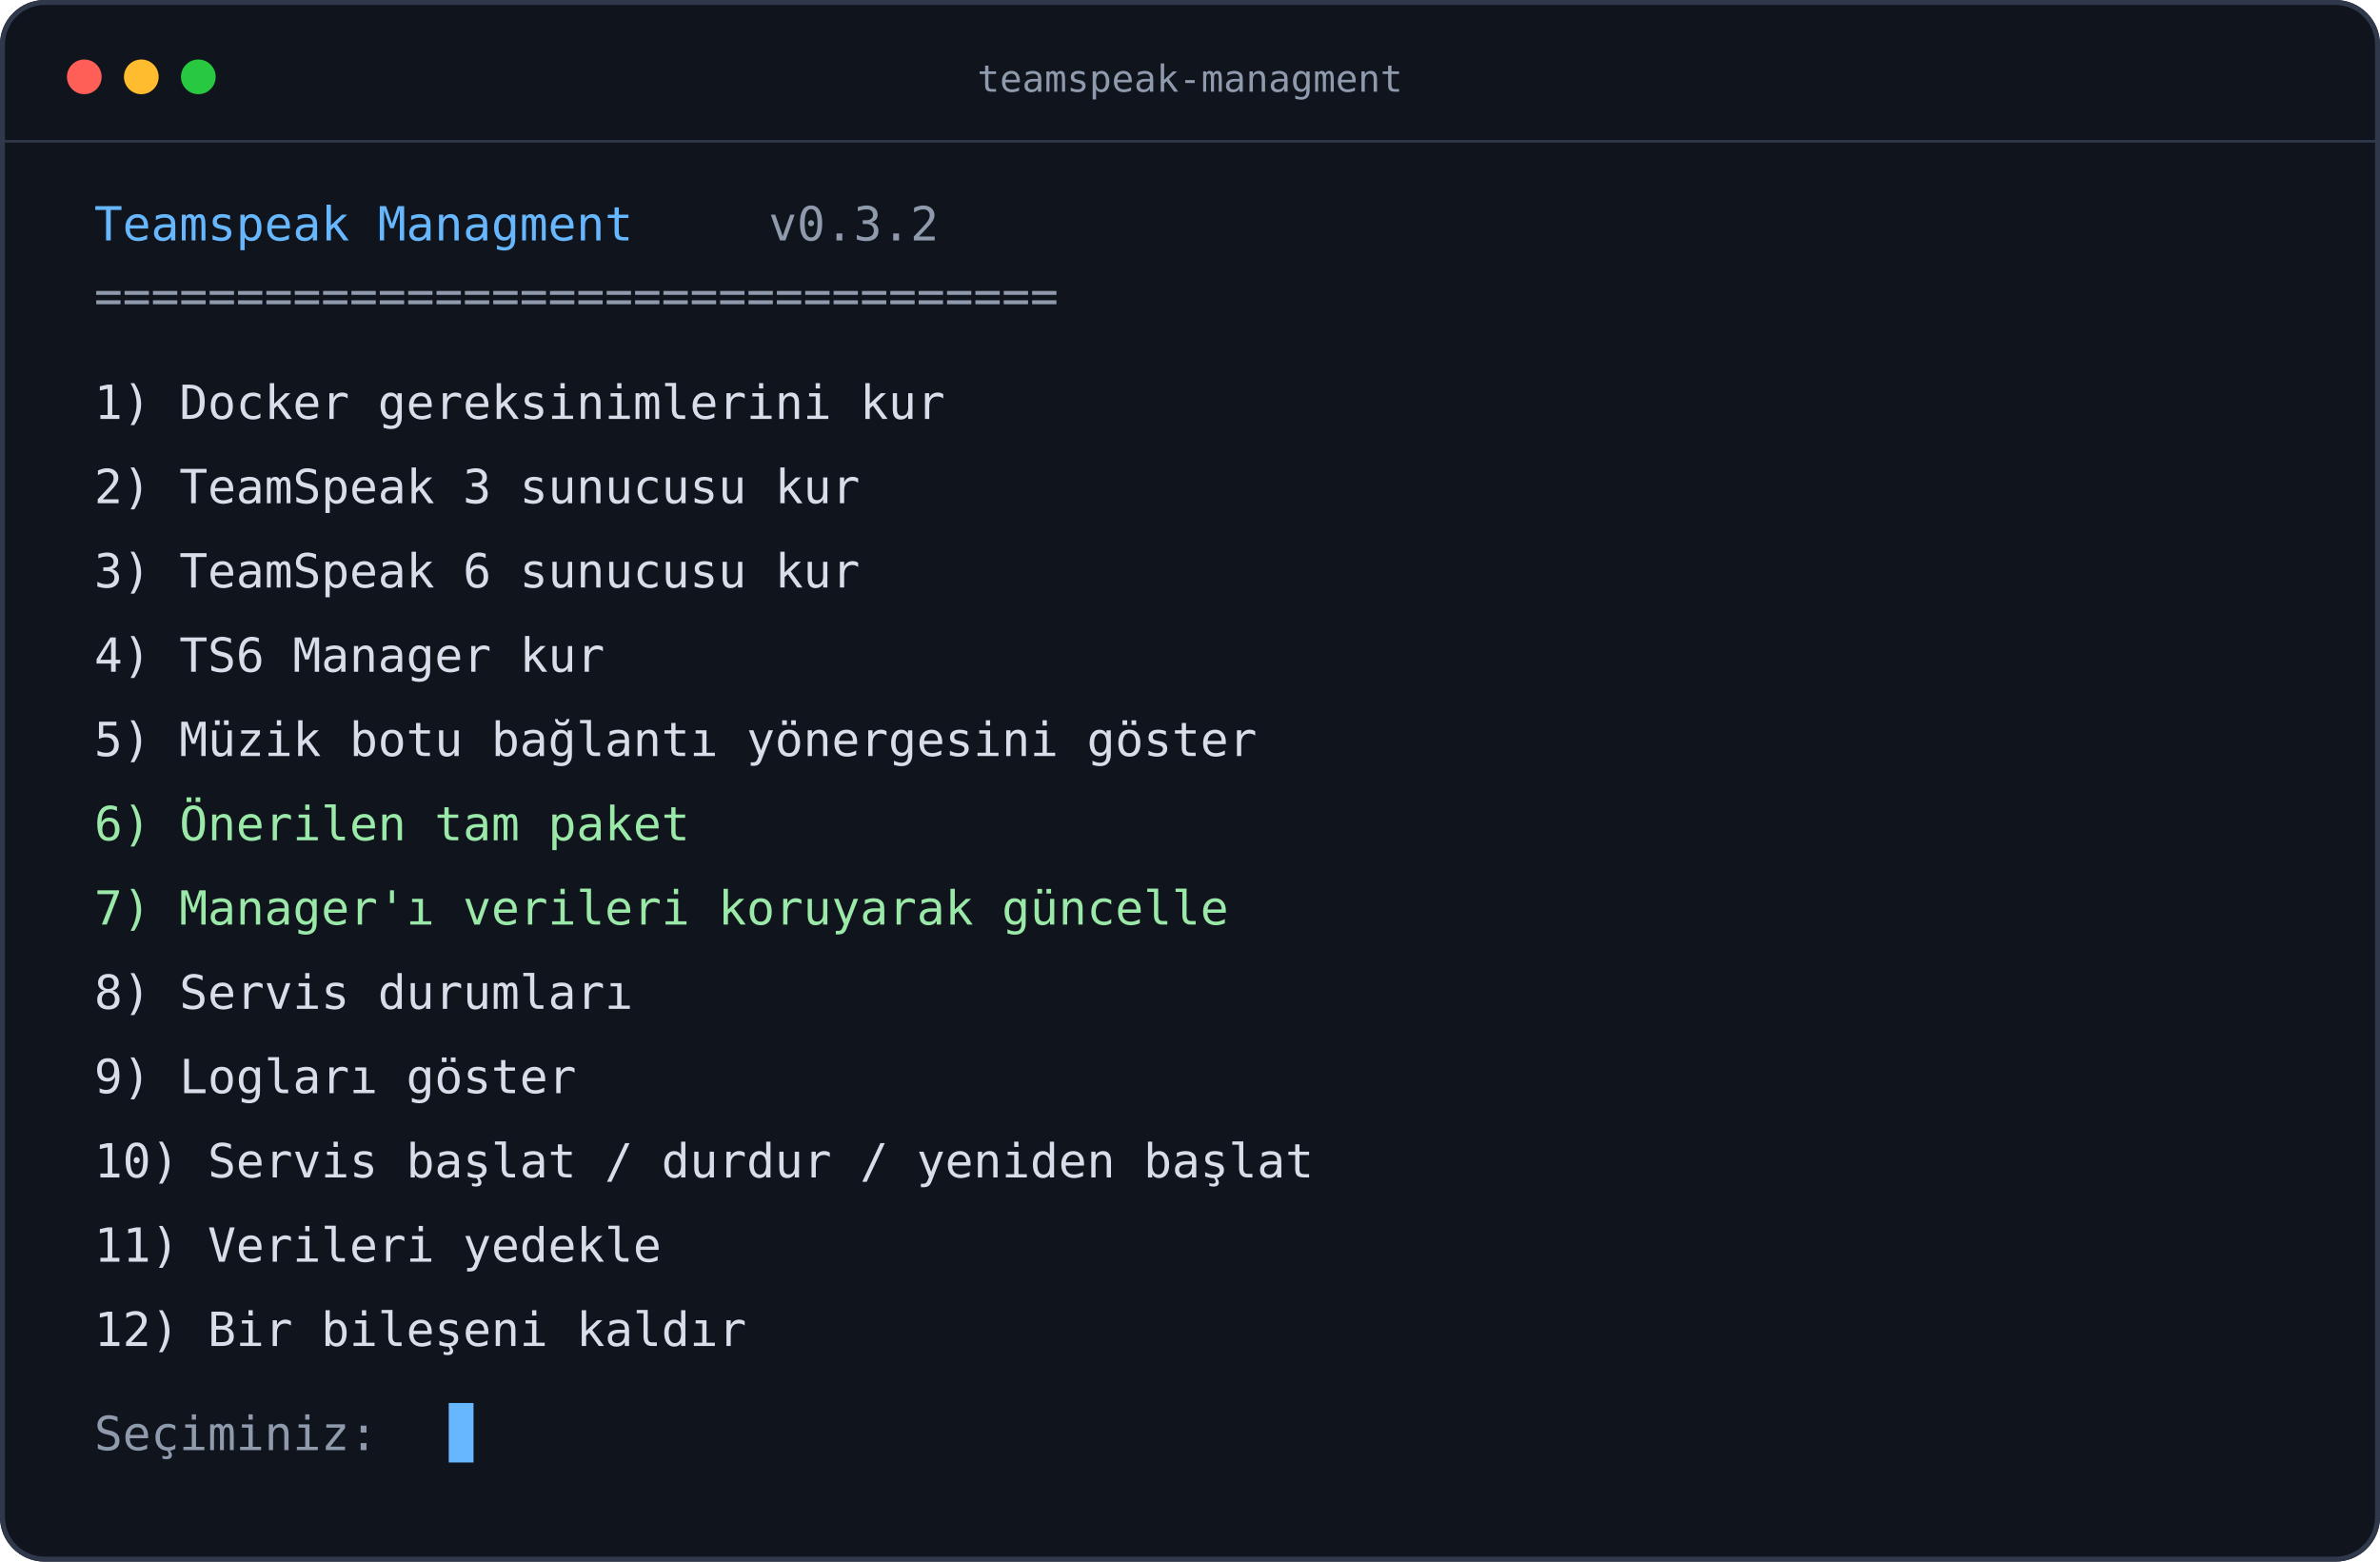
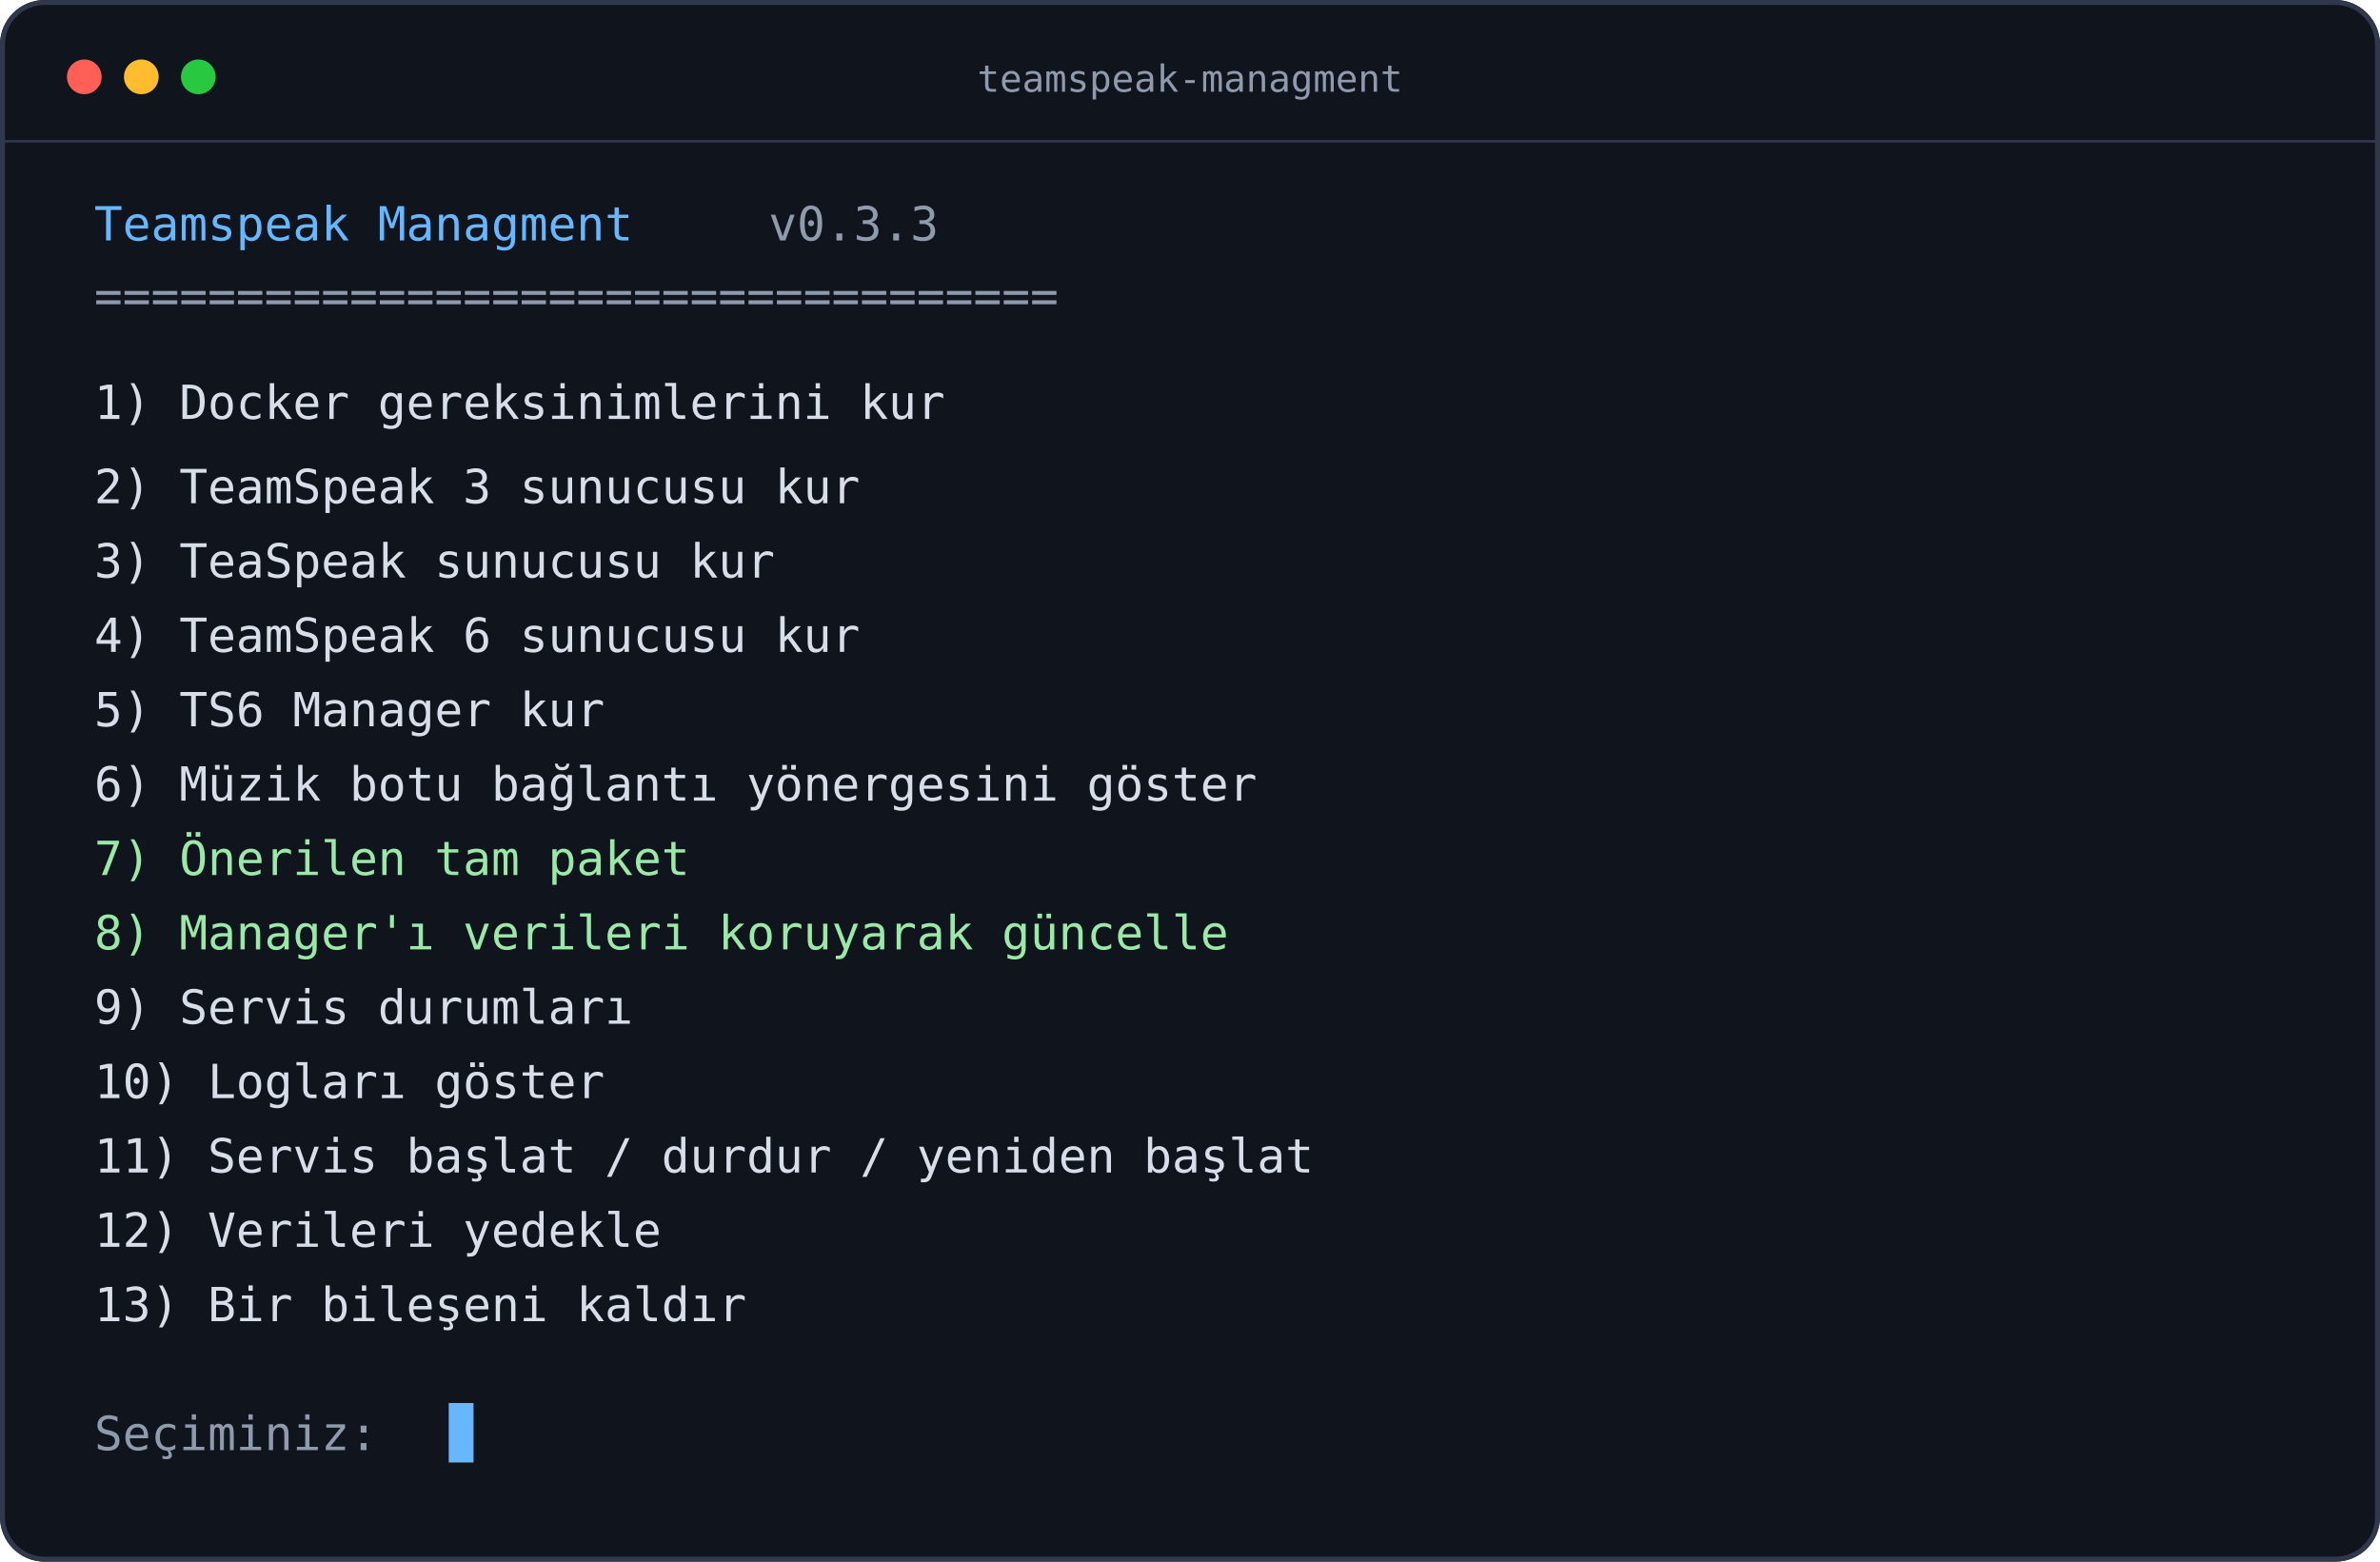
<svg xmlns="http://www.w3.org/2000/svg" width="960" height="630" viewBox="0 0 960 630" role="img" aria-labelledby="title desc">
  <rect width="960" height="630" rx="18" fill="#10141d" />
  <rect x="1" y="1" width="958" height="628" rx="17" fill="none" stroke="#30394b" stroke-width="2" />
  <circle cx="34" cy="31" r="7" fill="#ff5f57" />
  <circle cx="57" cy="31" r="7" fill="#febc2e" />
  <circle cx="80" cy="31" r="7" fill="#28c840" />
  <text x="480" y="37" text-anchor="middle" fill="#8f9bad" font-family="Consolas,monospace" font-size="15">teamspeak-managment</text>
  <line x1="0" y1="57" x2="960" y2="57" stroke="#30394b" />
  <g font-family="Consolas,monospace" font-size="19">
    <text x="38" y="97" fill="#67b7ff">Teamspeak Managment</text>
-     <text x="310" y="97" fill="#8f9bad">v0.3.2</text>
+     <text x="310" y="97" fill="#8f9bad">v0.3.3</text>
    <text x="38" y="126" fill="#8f9bad">==================================</text>
    <text x="38" y="169" fill="#d8dee9">1) Docker gereksinimlerini kur</text>
    <text x="38" y="203" fill="#d8dee9">2) TeamSpeak 3 sunucusu kur</text>
-     <text x="38" y="237" fill="#d8dee9">3) TeamSpeak 6 sunucusu kur</text>
-     <text x="38" y="271" fill="#d8dee9">4) TS6 Manager kur</text>
-     <text x="38" y="305" fill="#d8dee9">5) Müzik botu bağlantı yönergesini göster</text>
-     <text x="38" y="339" fill="#9be9a8">6) Önerilen tam paket</text>
-     <text x="38" y="373" fill="#9be9a8">7) Manager'ı verileri koruyarak güncelle</text>
-     <text x="38" y="407" fill="#d8dee9">8) Servis durumları</text>
-     <text x="38" y="441" fill="#d8dee9">9) Logları göster</text>
-     <text x="38" y="475" fill="#d8dee9">10) Servis başlat / durdur / yeniden başlat</text>
-     <text x="38" y="509" fill="#d8dee9">11) Verileri yedekle</text>
-     <text x="38" y="543" fill="#d8dee9">12) Bir bileşeni kaldır</text>
+     <text x="38" y="233" fill="#d8dee9">3) TeaSpeak sunucusu kur</text>
+     <text x="38" y="263" fill="#d8dee9">4) TeamSpeak 6 sunucusu kur</text>
+     <text x="38" y="293" fill="#d8dee9">5) TS6 Manager kur</text>
+     <text x="38" y="323" fill="#d8dee9">6) Müzik botu bağlantı yönergesini göster</text>
+     <text x="38" y="353" fill="#9be9a8">7) Önerilen tam paket</text>
+     <text x="38" y="383" fill="#9be9a8">8) Manager'ı verileri koruyarak güncelle</text>
+     <text x="38" y="413" fill="#d8dee9">9) Servis durumları</text>
+     <text x="38" y="443" fill="#d8dee9">10) Logları göster</text>
+     <text x="38" y="473" fill="#d8dee9">11) Servis başlat / durdur / yeniden başlat</text>
+     <text x="38" y="503" fill="#d8dee9">12) Verileri yedekle</text>
+     <text x="38" y="533" fill="#d8dee9">13) Bir bileşeni kaldır</text>
    <text x="38" y="585" fill="#8f9bad">Seçiminiz:</text>
    <rect x="181" y="566" width="10" height="24" fill="#67b7ff" />
  </g>
</svg>
